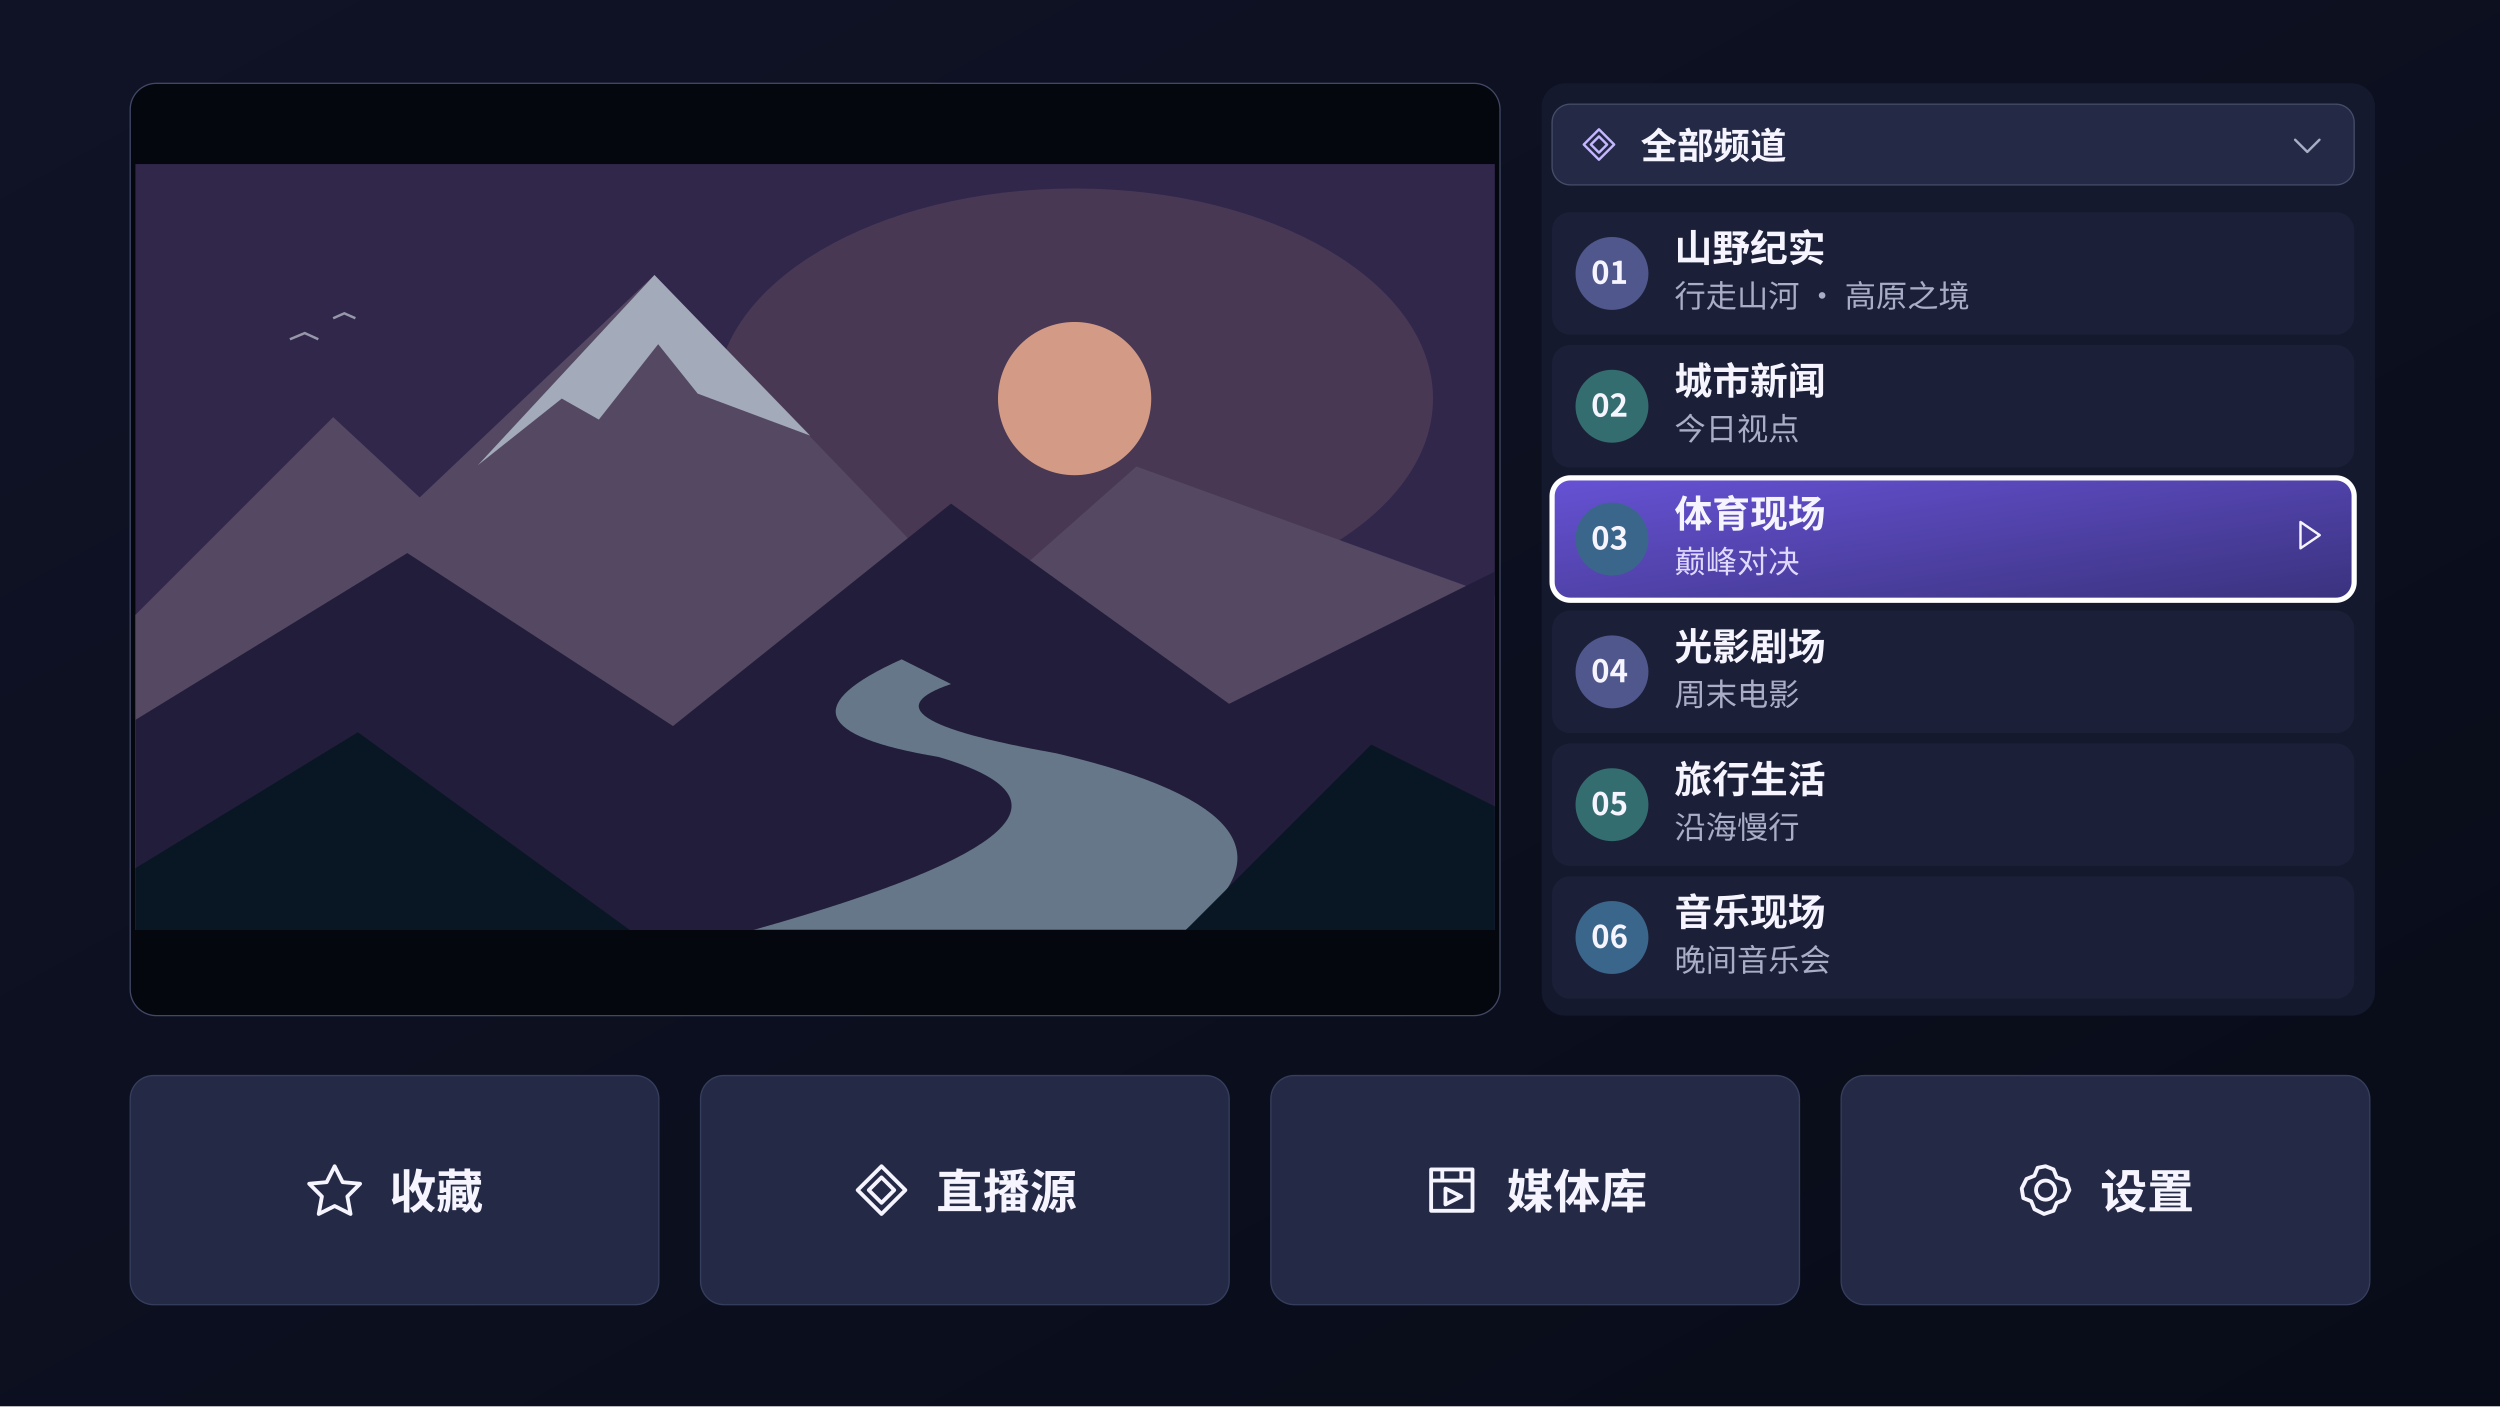
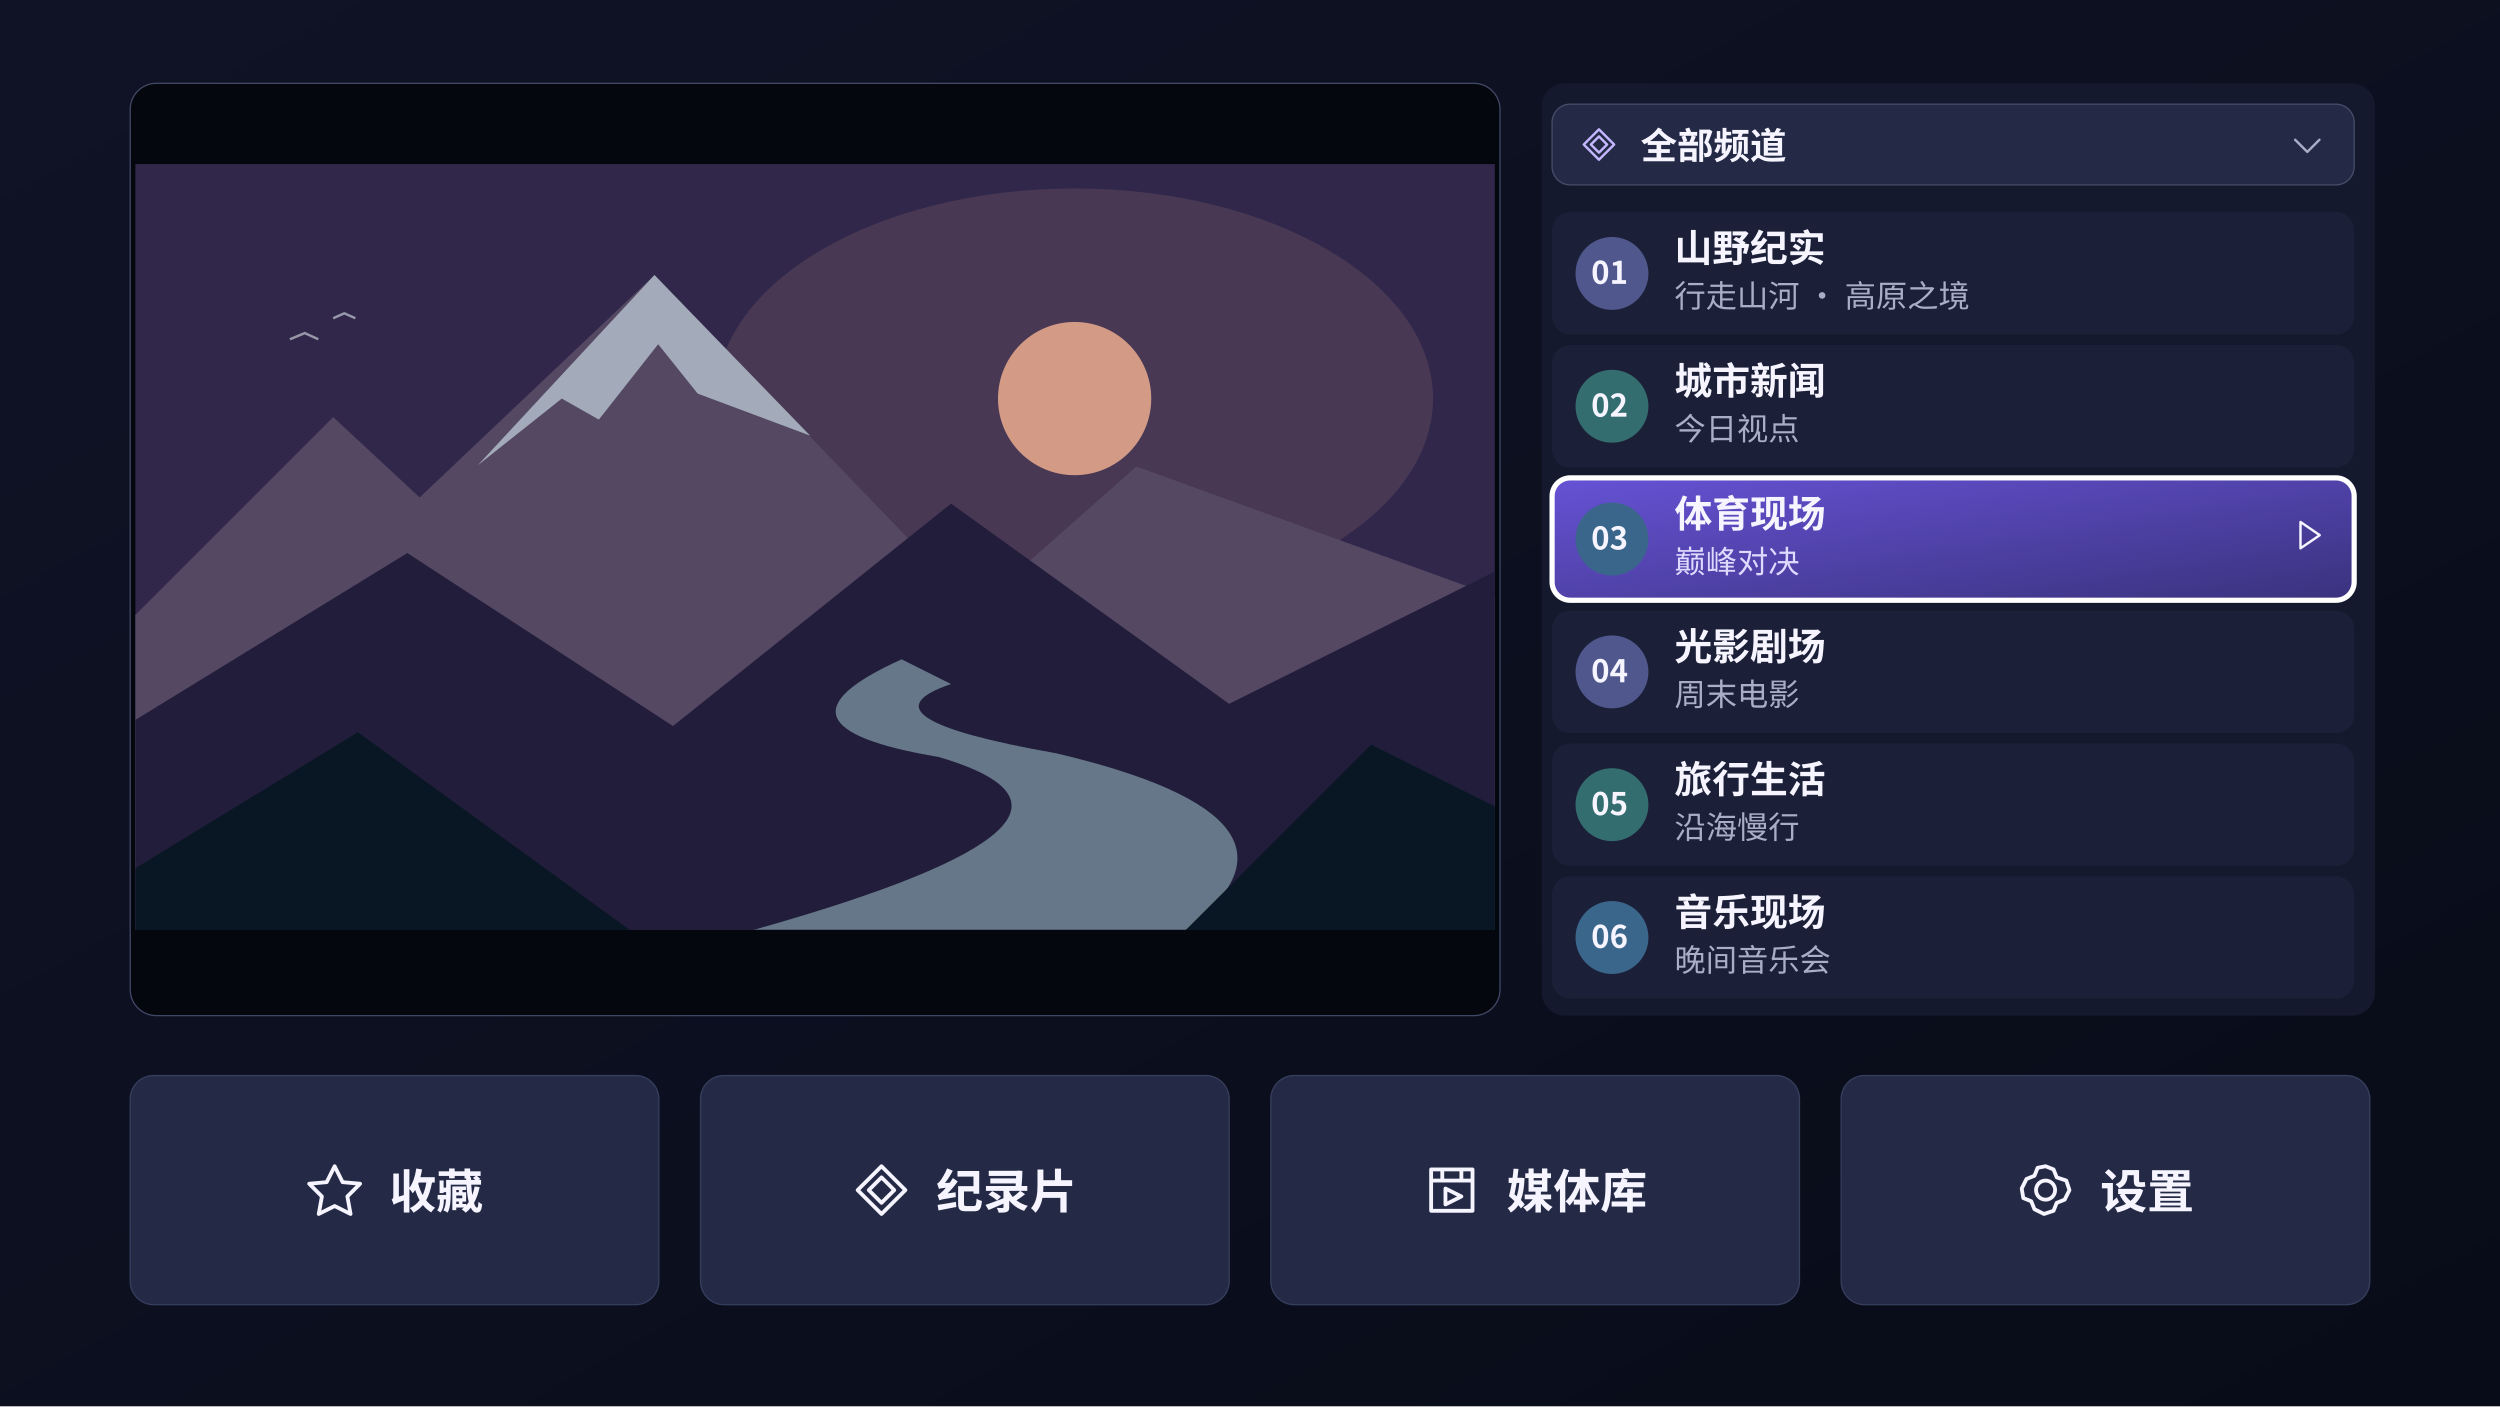
<svg xmlns="http://www.w3.org/2000/svg" width="1920" height="1080" viewBox="0 0 1920 1080" role="img" aria-labelledby="title desc">
  <defs>
    <linearGradient id="bg" x2="1" y2="1">
      <stop stop-color="#101326" />
      <stop offset="1" stop-color="#080c18" />
    </linearGradient>
    <linearGradient id="purple" x2="1" y2="1">
      <stop stop-color="#6652d5" />
      <stop offset="1" stop-color="#3a327d" />
    </linearGradient>
  </defs>
  <g font-family="Noto Sans CJK SC, Microsoft YaHei, sans-serif">
    <rect width="1920" height="1080" fill="url(#bg)" />
    <rect x="100" y="64" width="1052" height="716" rx="20" fill="#04070d" stroke="#414866" stroke-width="1" />
    <svg x="104" y="126" width="1044" height="588" viewBox="0 0 1100 620" preserveAspectRatio="xMidYMid slice">
      <rect width="1100" height="620" fill="#30274b" />
      <ellipse cx="760" cy="190" rx="290" ry="170" fill="#d39b86" opacity=".15" />
      <circle cx="760" cy="190" r="62" fill="#d39b86" />
      <path d="M0 365 L160 205 L230 270 L420 90 L680 360 L810 245 L1100 350 V620 H0Z" fill="#554863" />
      <path d="M277 244 L420 90 L546 220 L455 186 L423 146 L375 207 L345 190Z" fill="#c4d4dd" opacity=".7" />
      <path d="M0 450 L220 315 L435 455 L660 275 L885 437 L1100 330 V620 H0Z" fill="#211d3b" />
      <path d="M620 401 Q500 455 650 480 Q820 530 500 620 H850 Q970 530 745 477 Q580 448 660 421Z" fill="#93b3bb" opacity=".6" />
      <path d="M0 570 L180 460 L400 620 H0Z M850 620 L1000 470 L1100 520 V620Z" fill="#091624" />
      <path d="M125 142 l12 -5 l11 5 M160 125 l9 -4 l9 4" fill="none" stroke="#dae1e7" stroke-width="2" opacity=".6" />
    </svg>
    <rect x="1184" y="64" width="640" height="716" rx="18" fill="#14192e" stroke="none" stroke-width="1" />
    <rect x="1192" y="80" width="616" height="62" rx="14" fill="#242a46" stroke="#454d68" stroke-width="1" />
    <g transform="translate(1214 97) scale(0.7777778)">
      <path d="M18 3 L33 18 L18 33 L3 18 Z M18 10 L26 18 L18 26 L10 18 Z" fill="none" stroke="#c4b7ff" stroke-width="2.4" stroke-linecap="round" stroke-linejoin="round" />
    </g>
    <text x="1260" y="122" fill="#f6f5ff" font-size="28" font-weight="600">全部频道</text>
    <g transform="translate(1758 98) scale(0.7777778)">
      <path d="M6 12 L18 24 L30 12" fill="none" stroke="#a9adc6" stroke-width="2.4" stroke-linecap="round" stroke-linejoin="round" />
    </g>
    <rect x="1192" y="163" width="616" height="94" rx="14" fill="#1b2038" stroke="none" stroke-width="4" />
    <rect x="1210" y="182" width="56" height="56" rx="28" fill="#50578d" stroke="none" stroke-width="1" />
    <text x="1222" y="218" fill="#f6f5ff" font-size="24" font-weight="650">01</text>
    <text x="1286" y="201" fill="#f6f5ff" font-size="29" font-weight="600">山野纪实</text>
    <text x="1286" y="236" fill="#a9adc6" font-size="24" font-weight="400">行走山河 · 高原之境</text>
    <rect x="1192" y="265" width="616" height="94" rx="14" fill="#1b2038" stroke="none" stroke-width="4" />
    <rect x="1210" y="284" width="56" height="56" rx="28" fill="#346d70" stroke="none" stroke-width="1" />
    <text x="1222" y="320" fill="#f6f5ff" font-size="24" font-weight="650">02</text>
    <text x="1286" y="303" fill="#f6f5ff" font-size="29" font-weight="600">城市新闻</text>
    <text x="1286" y="338" fill="#a9adc6" font-size="24" font-weight="400">今日视点</text>
    <rect x="1192" y="367" width="616" height="94" rx="14" fill="url(#purple)" stroke="#fff" stroke-width="4" />
    <rect x="1210" y="386" width="56" height="56" rx="28" fill="#3b668b" stroke="none" stroke-width="1" />
    <text x="1222" y="422" fill="#f6f5ff" font-size="24" font-weight="650">03</text>
    <text x="1286" y="405" fill="#f6f5ff" font-size="29" font-weight="600">体育现场</text>
    <text x="1286" y="440" fill="#e0d9ff" font-size="24" font-weight="400">巅峰对决</text>
    <g transform="translate(1759 397) scale(0.7777778)">
      <path d="M10 5 L29 18 L10 31 Z" fill="none" stroke="#f6f5ff" stroke-width="2.4" stroke-linecap="round" stroke-linejoin="round" />
    </g>
    <rect x="1192" y="469" width="616" height="94" rx="14" fill="#1b2038" stroke="none" stroke-width="4" />
    <rect x="1210" y="488" width="56" height="56" rx="28" fill="#50578d" stroke="none" stroke-width="1" />
    <text x="1222" y="524" fill="#f6f5ff" font-size="24" font-weight="650">04</text>
    <text x="1286" y="507" fill="#f6f5ff" font-size="29" font-weight="600">光影剧场</text>
    <text x="1286" y="542" fill="#a9adc6" font-size="24" font-weight="400">周末电影</text>
    <rect x="1192" y="571" width="616" height="94" rx="14" fill="#1b2038" stroke="none" stroke-width="4" />
    <rect x="1210" y="590" width="56" height="56" rx="28" fill="#346d70" stroke="none" stroke-width="1" />
    <text x="1222" y="626" fill="#f6f5ff" font-size="24" font-weight="650">05</text>
    <text x="1286" y="609" fill="#f6f5ff" font-size="29" font-weight="600">旅行生活</text>
    <text x="1286" y="644" fill="#a9adc6" font-size="24" font-weight="400">沿海慢行</text>
    <rect x="1192" y="673" width="616" height="94" rx="14" fill="#1b2038" stroke="none" stroke-width="4" />
    <rect x="1210" y="692" width="56" height="56" rx="28" fill="#3b668b" stroke="none" stroke-width="1" />
    <text x="1222" y="728" fill="#f6f5ff" font-size="24" font-weight="650">06</text>
    <text x="1286" y="711" fill="#f6f5ff" font-size="29" font-weight="600">音乐现场</text>
    <text x="1286" y="746" fill="#a9adc6" font-size="24" font-weight="400">晚间音乐会</text>
    <rect x="100" y="826" width="406" height="176" rx="18" fill="#242a46" stroke="#363e5d" stroke-width="1" />
    <g transform="translate(235.0 892) scale(1.222222)">
      <path d="M18 3 L23 13 L34 14 L26 22 L28 33 L18 28 L8 33 L10 22 L2 14 L13 13 Z" fill="none" stroke="#f6f5ff" stroke-width="2.4" stroke-linecap="round" stroke-linejoin="round" />
    </g>
    <text x="299.0" y="928" fill="#f6f5ff" font-size="36" font-weight="600">收藏</text>
    <rect x="538" y="826" width="406" height="176" rx="18" fill="#242a46" stroke="#363e5d" stroke-width="1" />
    <g transform="translate(655.0 892) scale(1.222222)">
      <path d="M18 3 L33 18 L18 33 L3 18 Z M18 10 L26 18 L18 26 L10 18 Z" fill="none" stroke="#f6f5ff" stroke-width="2.4" stroke-linecap="round" stroke-linejoin="round" />
    </g>
-     <text x="719.0" y="928" fill="#f6f5ff" font-size="36" font-weight="600">直播源</text>
+     <text x="719.0" y="928" fill="#f6f5ff" font-size="36" font-weight="600">纪录片</text>
    <rect x="976" y="826" width="406" height="176" rx="18" fill="#242a46" stroke="#363e5d" stroke-width="1" />
    <g transform="translate(1093.0 892) scale(1.222222)">
      <path d="M5 5 H31 V31 H5 Z M5 12 H31 M12 5 V12 M24 5 V12 M14 17 L24 22 L14 27 Z" fill="none" stroke="#f6f5ff" stroke-width="2.4" stroke-linecap="round" stroke-linejoin="round" />
    </g>
    <text x="1157.0" y="928" fill="#f6f5ff" font-size="36" font-weight="600">媒体库</text>
    <rect x="1414" y="826" width="406" height="176" rx="18" fill="#242a46" stroke="#363e5d" stroke-width="1" />
    <g transform="translate(1549.0 892) scale(1.222222)">
      <path d="M18 3 L23 5 L25 10 L31 12 L33 18 L30 24 L25 26 L23 31 L17 33 L11 30 L9 25 L4 23 L3 17 L6 11 L11 9 L13 4 Z M24 18 A6 6 0 1 1 12 18 A6 6 0 1 1 24 18" fill="none" stroke="#f6f5ff" stroke-width="2.4" stroke-linecap="round" stroke-linejoin="round" />
    </g>
    <text x="1613.0" y="928" fill="#f6f5ff" font-size="36" font-weight="600">设置</text>
  </g>
</svg>
